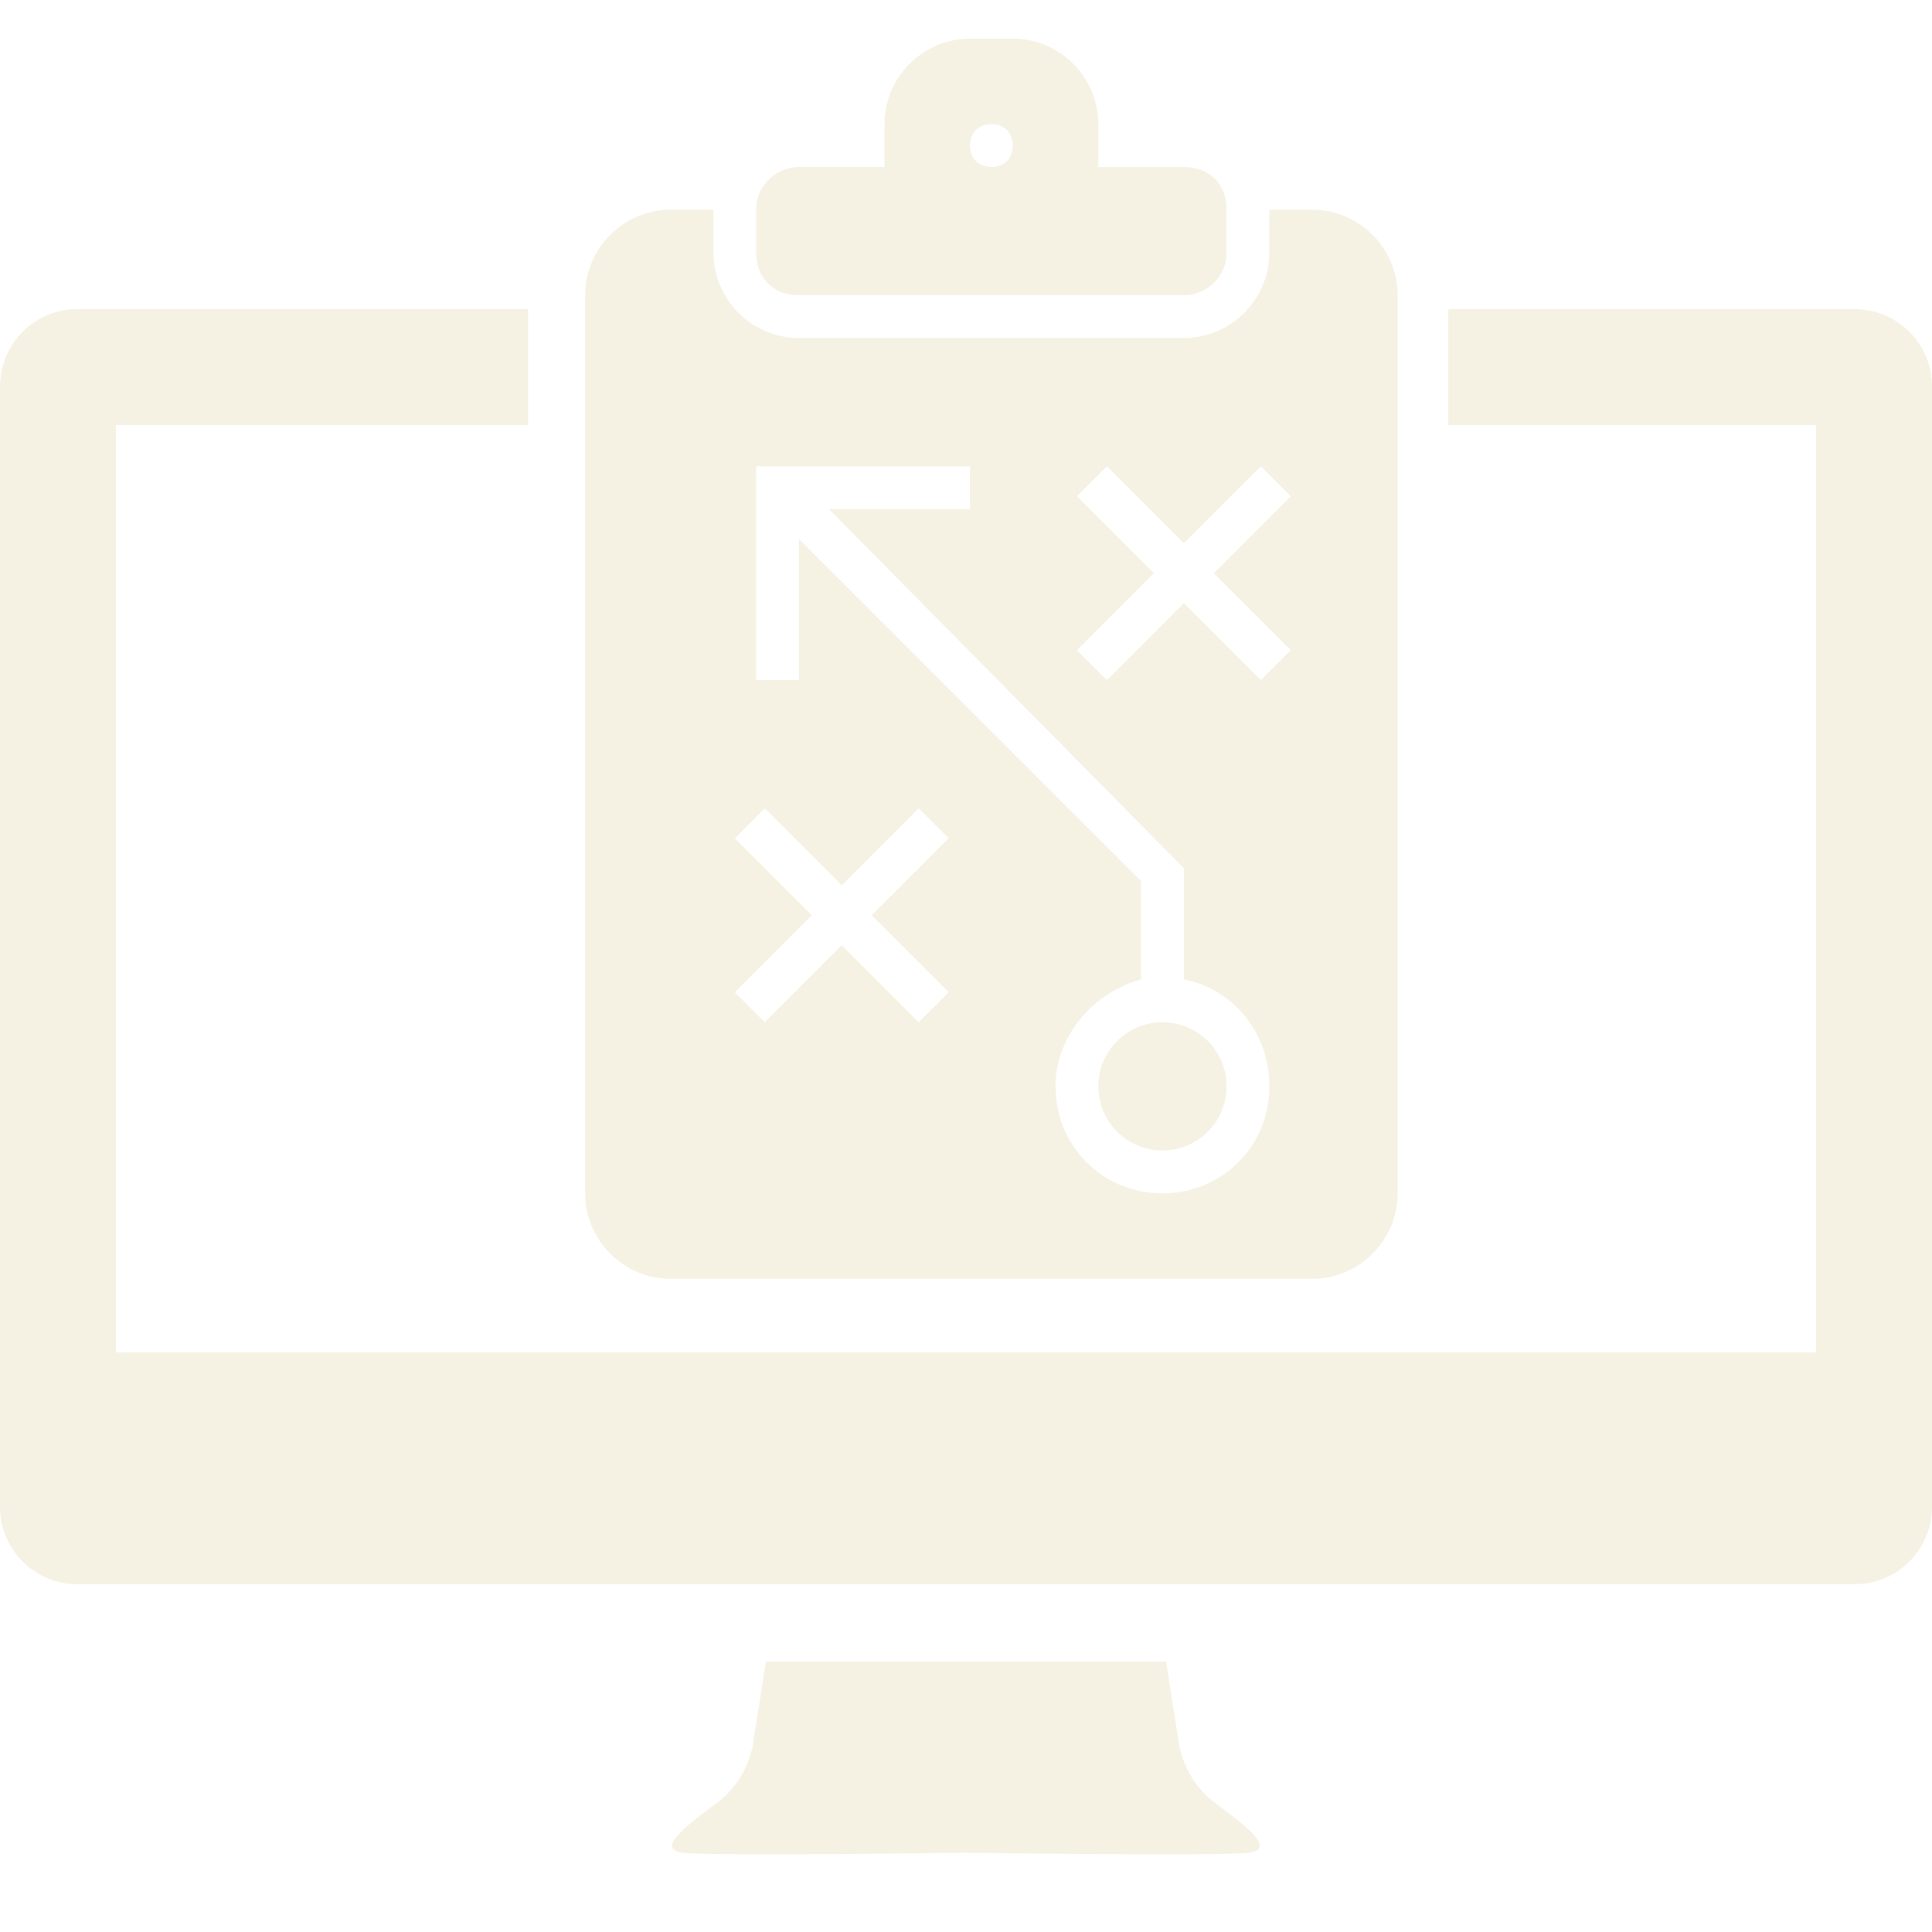
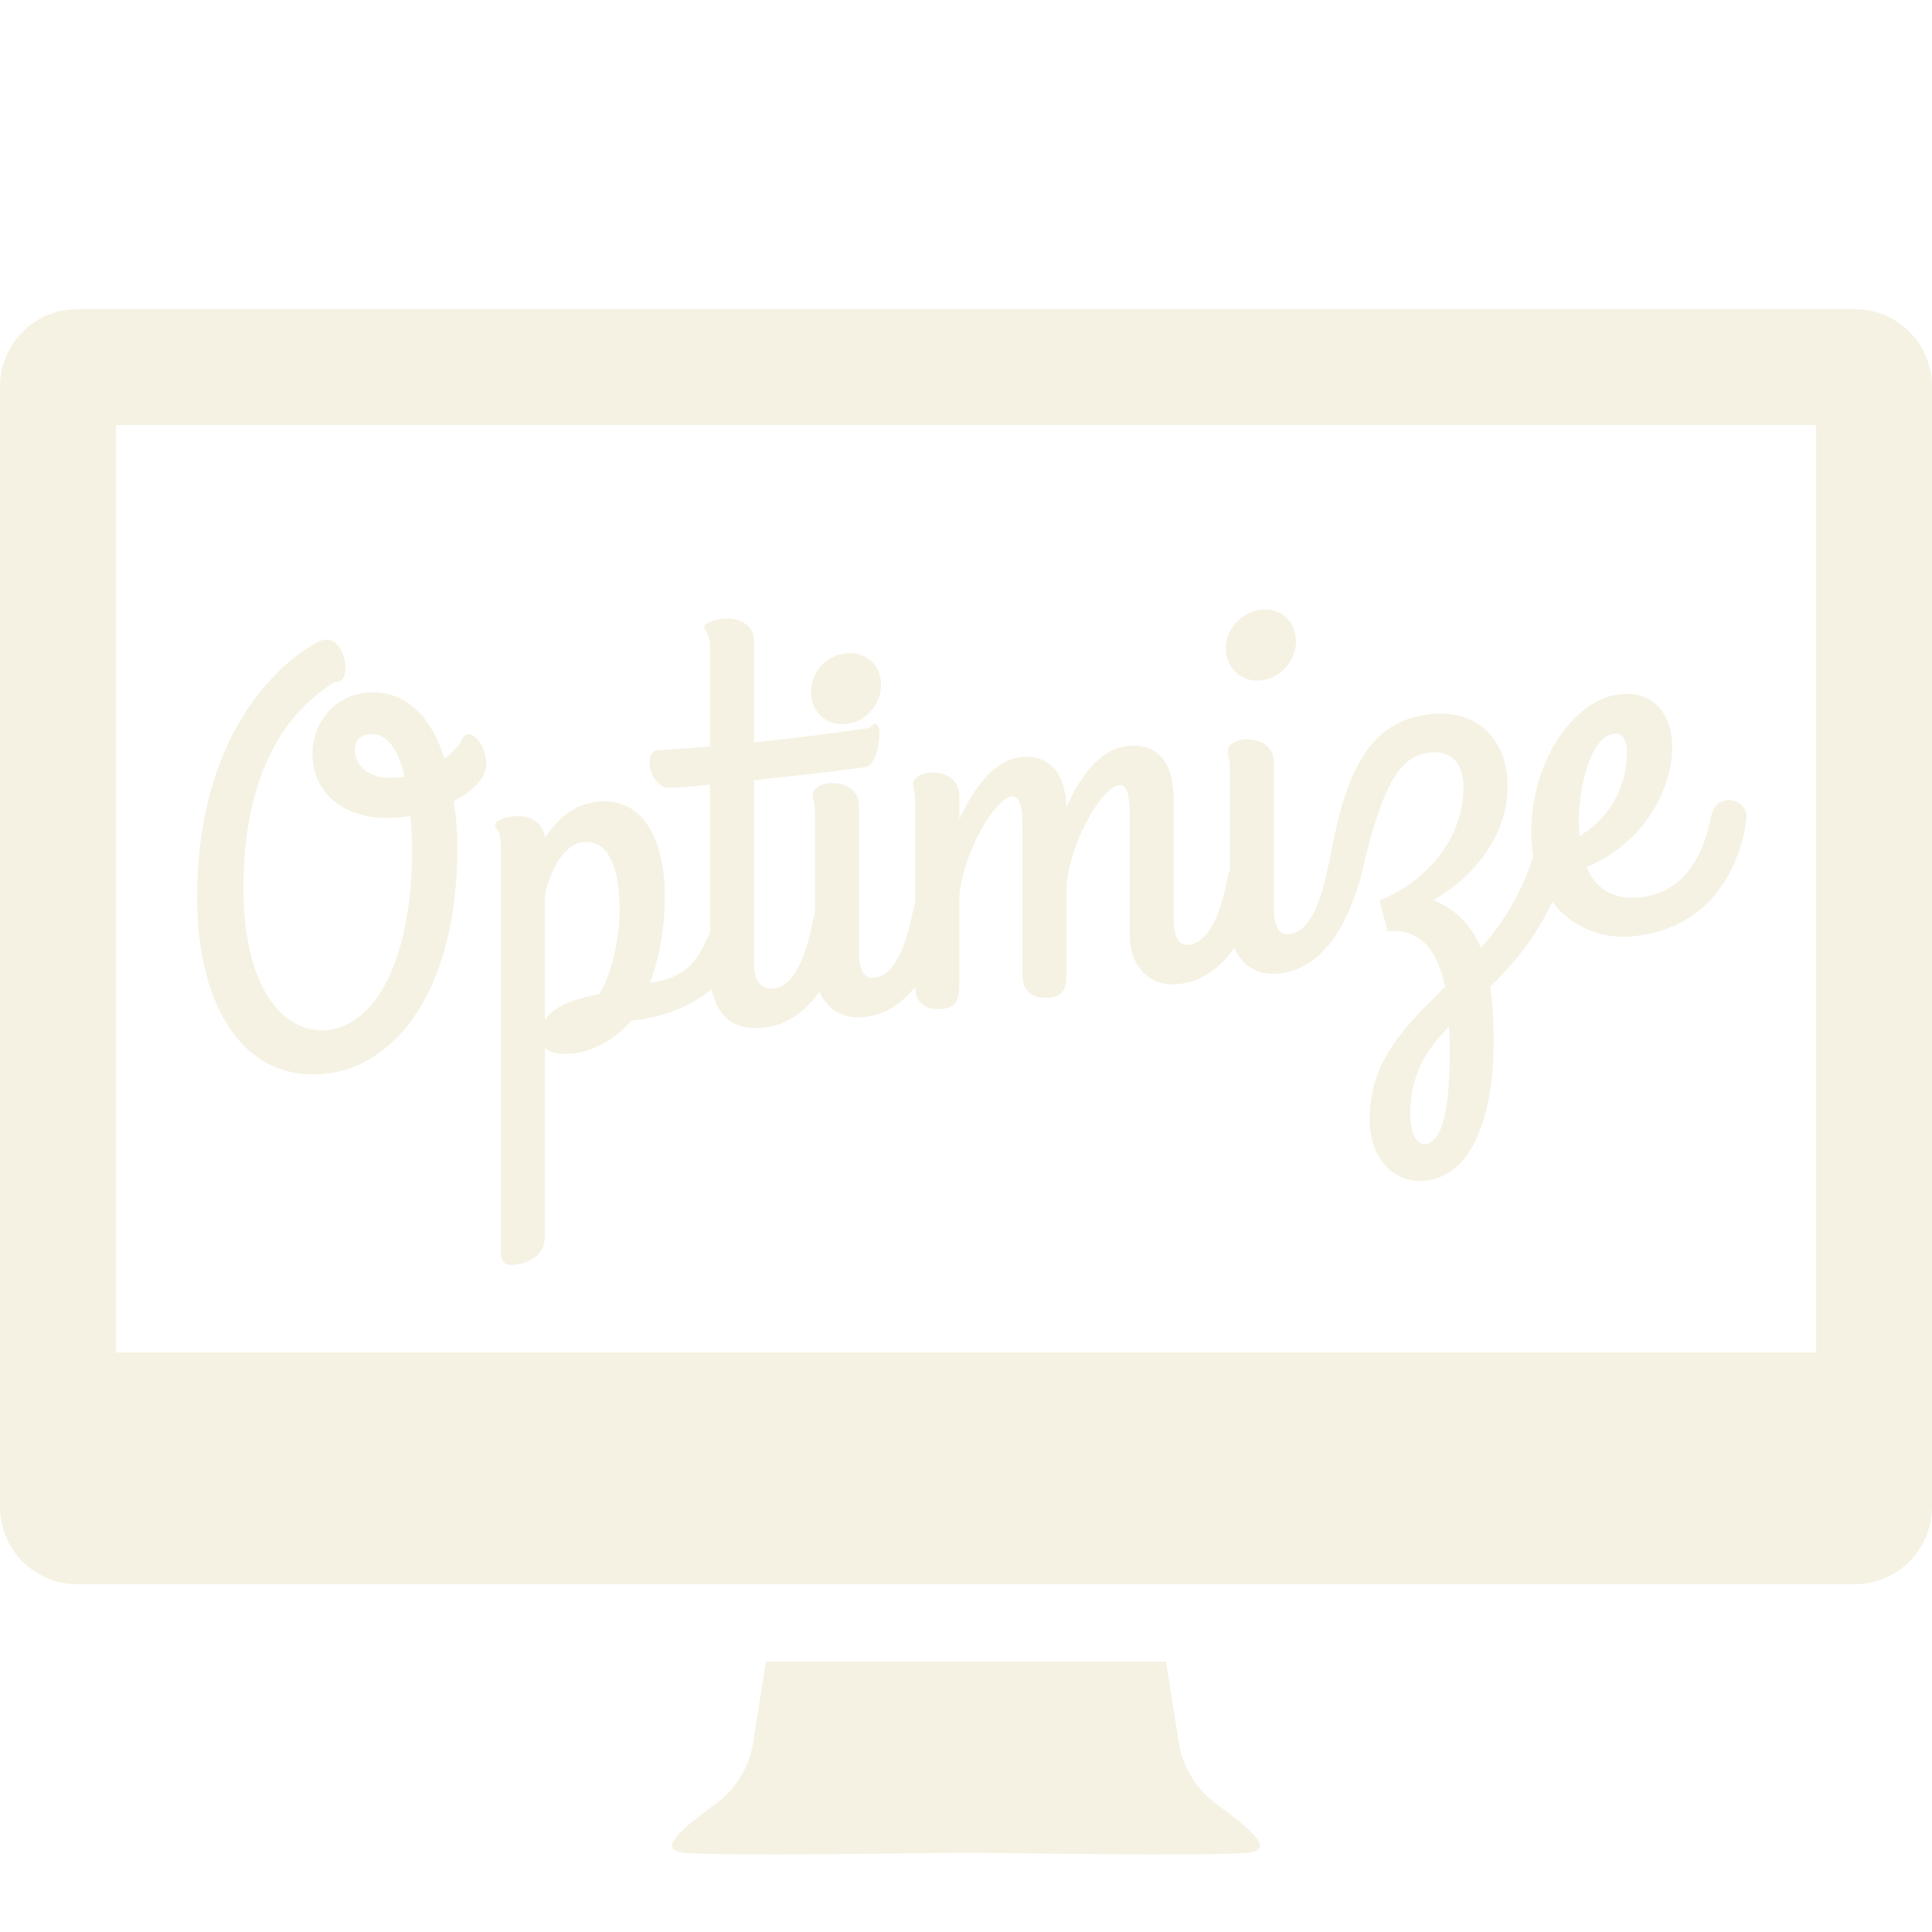
<svg xmlns="http://www.w3.org/2000/svg" version="1.1" id="Layer_1" x="0px" y="0px" width="100px" height="100px" viewBox="0 0 100 100" enable-background="new 0 0 100 100" xml:space="preserve">
-   <path fill="#F5F2E3" d="M62.925,93.344c-1.733-1.275-1.918-3.188-1.918-3.188L60.357,86H39.643l-0.652,4.152  c0,0-0.181,1.916-1.914,3.189c-1.732,1.274-3.099,2.368-1.732,2.555c1.317,0.178,13.74,0.016,14.656,0  c0.918,0.016,13.338,0.178,14.655,0C66.021,95.713,64.654,94.621,62.925,93.344z" />
+   <path fill="#F5F2E3" d="M62.925,93.344c-1.733-1.275-1.918-3.188-1.918-3.188L60.357,86H39.643l-0.652,4.152  c0,0-0.181,1.916-1.914,3.19c-1.732,1.274-3.099,2.368-1.732,2.554c1.317,0.178,13.74,0.016,14.656,0  c0.918,0.016,13.338,0.178,14.655,0C66.021,95.713,64.654,94.621,62.925,93.344z" />
+   <path fill="#F5F2E3" d="M96.001,16H88.5h-8.394h-2.05h-7.056h-2.999h-7.067h-2.047H9.833H4.001c-2.209,0-4,1.791-4,4v58  c0,2.209,1.791,4,4,4h92c2.209,0,4-1.791,4-4V20C100.001,17.791,98.21,16,96.001,16z M94.002,70h-88V22h3.832h23.063h2.048h8.421  h2.022h9.3h5.431h6.586h5.58h6.59h5.427H88.5h5.502V70z" />
  <g>
-     <path fill="#F5F2E3" d="M41.354,15.281h19.922c1.105,0,2.213-0.885,2.213-2.213v-2.213c0-1.328-0.885-2.213-2.213-2.213h-4.428   V6.427C56.849,3.992,54.856,2,52.423,2h-2.216c-2.434,0-4.426,1.992-4.426,4.427v2.214h-4.427c-1.106,0-2.213,0.885-2.213,2.213   v2.213C39.141,14.396,40.026,15.281,41.354,15.281z M51.315,6.427c0.664,0,1.107,0.443,1.107,1.107s-0.443,1.107-1.107,1.107   c-0.665,0-1.108-0.443-1.108-1.107S50.65,6.427,51.315,6.427z" />
-     <path fill="#F5F2E3" d="M67.917,10.854h-2.215l0,0v2.213c0,2.435-1.992,4.427-4.426,4.427H41.354c-2.435,0-4.427-1.992-4.427-4.427   v-2.213l0,0h-2.214c-2.435,0-4.427,1.992-4.427,4.427v46.485c0,2.434,1.992,4.426,4.427,4.426h33.204   c2.434,0,4.426-1.992,4.426-4.426V15.281C72.343,12.846,70.351,10.854,67.917,10.854z M49.102,51.361l-1.549,1.549l-3.985-3.985   l-3.984,3.985l-1.549-1.549l3.984-3.985l-3.984-3.984l1.549-1.55l3.984,3.984l3.985-3.984l1.549,1.55l-3.985,3.984L49.102,51.361z    M60.169,61.766c-3.1,0-5.533-2.436-5.533-5.535c0-2.656,1.992-4.869,4.426-5.533v-5.091L41.354,27.898v7.305h-2.213V24.135h11.066   v2.214h-7.303l18.373,18.593v5.756c2.434,0.443,4.426,2.656,4.426,5.533C65.702,59.33,63.269,61.766,60.169,61.766z M66.81,33.652   l-1.549,1.551l-3.984-3.985l-3.984,3.985l-1.551-1.551l3.984-3.983l-3.984-3.984l1.551-1.55l3.984,3.984l3.984-3.984l1.549,1.55   l-3.984,3.984L66.81,33.652z" />
-     <circle fill="#F5F2E3" cx="60.169" cy="56.23" r="3.32" />
+     <path fill="#F5F2E3" d="M21.244,42.245l-0.57,0.06c-2.49,0.262-4.5-0.997-4.5-3.307c0-1.56,1.11-2.966,2.73-3.137   c2.19-0.23,3.451,1.378,4.11,3.408c0.3-0.211,0.57-0.51,0.84-0.838c0.09-0.28,0.209-0.412,0.36-0.428   c0.419-0.044,0.959,0.709,0.959,1.519c0,0.75-0.689,1.423-1.68,1.947c0.12,0.827,0.181,1.63,0.181,2.351   c0,7.588-3.3,11.386-6.811,11.755c-4.381,0.46-6.66-3.71-6.66-9.08c0-10.2,6.06-13.177,6.3-13.292   c0.09-0.04,0.209-0.082,0.33-0.094c0.659-0.069,1.05,0.789,1.05,1.449c0,0.39-0.121,0.703-0.391,0.731   c-0.06,0.006-0.089,0.009-0.149-0.015c-1.05,0.71-4.74,2.988-4.74,10.668c0,5.43,2.22,7.596,4.35,7.372   c2.49-0.262,4.35-3.637,4.38-9.25C21.333,43.496,21.303,42.869,21.244,42.245z M20.944,40.207c-0.3-1.348-0.9-2.305-1.831-2.207   c-0.599,0.063-0.75,0.499-0.75,0.829c0,0.72,0.66,1.58,2.22,1.417L20.944,40.207z" />
+     <path fill="#F5F2E3" d="M28.203,54.234v9.748c0,1.11-0.991,1.425-1.59,1.487c-0.6,0.063-0.69-0.287-0.69-0.737V43.794   c0-0.87-0.3-0.899-0.3-1.109s0.54-0.387,0.96-0.431c0.959-0.101,1.59,0.434,1.62,1.12c0.63-0.966,1.47-1.745,2.73-1.877   c2.339-0.246,3.48,1.945,3.48,4.915c0,1.68-0.331,3.334-0.78,4.462c1.98-0.298,2.43-1.125,3.121-2.608   c0.27-0.599,0.419-0.854,0.689-0.882c0.51-0.054,1.08,0.606,1.08,1.026c0,1.38-1.86,4.005-5.85,4.424   c-0.81,0.956-1.98,1.588-3.03,1.698C28.922,54.607,28.443,54.479,28.203,54.234z M28.203,46.314v6.479   c0.419-0.674,1.44-1.081,2.82-1.346c0.72-1.125,1.05-3.2,1.05-4.311c0-2.76-0.87-3.659-1.89-3.552   C29.313,43.677,28.533,44.81,28.203,46.314z" />
+     <path fill="#F5F2E3" d="M36.752,38.635v-5.069c0-0.87-0.3-0.898-0.3-1.108s0.54-0.387,0.961-0.431   c0.989-0.104,1.62,0.429,1.62,1.149v5.25c1.83-0.192,3.931-0.443,5.971-0.748c0.84-0.987,0.569,1.921-0.21,2.032   c-2.4,0.312-4.171,0.499-5.761,0.666v9.51c0,0.96,0.39,1.339,1.02,1.273c1.2-0.126,1.74-2.103,2.01-3.452   c0.119-0.643,0.42-0.943,0.72-0.975c0.479-0.05,1.05,0.549,1.05,1.119c0,0.03,0,0.09-0.03,0.213c-0.51,2.033-1.709,4.86-4.29,5.13   c-1.62,0.171-2.76-0.67-2.76-3.04v-9.539c-1.32,0.139-2.07,0.157-2.07,0.157c-0.96,0.101-1.5-1.852-0.63-1.944   C34.053,38.829,35.132,38.776,36.752,38.635z" />
+     <path fill="#F5F2E3" d="M41.973,35.836c0-1.05,0.81-1.914,1.799-2.018c1.052-0.11,1.831,0.587,1.831,1.637   c0,0.99-0.779,1.912-1.831,2.022C42.783,37.581,41.973,36.826,41.973,35.836z M44.463,49.314c0,0.27,0,1.38,0.779,1.299   c1.2-0.127,1.74-2.104,2.011-3.452c0.359-1.868,1.979-0.628,1.739,0.357c-0.54,2.036-1.709,4.858-4.29,5.13   c-1.59,0.168-2.521-1.025-2.521-2.554v-8.01c0-0.57-0.119-0.737-0.119-0.947c0-0.301,0.359-0.548,0.78-0.593   c0.989-0.104,1.62,0.43,1.62,1.15V49.314z" />
+     <path fill="#F5F2E3" d="M60.992,50.937c-1.59,0.167-2.52-1.025-2.52-2.554v-6.09c0-0.931-0.061-1.704-0.57-1.65   c-0.811,0.085-2.52,2.845-2.699,5.233v4.38c0,0.571,0.029,1.287-0.84,1.378c-0.602,0.063-1.441-0.059-1.441-1.169v-7.589   c0-0.931-0.061-1.704-0.57-1.65c-0.809,0.085-2.52,2.845-2.7,5.233v4.38c0,0.57,0.03,1.286-0.84,1.378   c-0.601,0.063-1.44-0.059-1.44-1.169v-9.509c0-0.57-0.119-0.737-0.119-0.947c0-0.301,0.359-0.548,0.779-0.593   c0.99-0.104,1.62,0.431,1.62,1.15v1.26c0.78-1.702,1.831-3.072,3.18-3.214c1.801-0.189,2.311,1.227,2.371,2.571   c0.75-1.669,1.799-3.01,3.148-3.151c1.951-0.205,2.4,1.398,2.4,2.778v6.21c0,0.27,0,1.38,0.781,1.298   c1.199-0.126,1.738-2.103,2.01-3.451c0.119-0.643,0.42-0.944,0.721-0.976c0.479-0.05,1.049,0.549,1.049,1.119   c0,0.03,0,0.09-0.029,0.213C64.742,47.842,63.572,50.666,60.992,50.937z" />
+     <path fill="#F5F2E3" d="M63.451,33.579c0-1.05,0.811-1.914,1.801-2.018c1.051-0.11,1.83,0.587,1.83,1.637   c0,0.99-0.779,1.912-1.83,2.022C64.262,35.324,63.451,34.569,63.451,33.579z M65.941,47.057c0,0.27,0,1.38,0.781,1.298   c1.199-0.126,1.74-2.103,2.01-3.452c0.359-1.868,1.98-0.628,1.74,0.357c-0.541,2.036-1.709,4.859-4.291,5.13   c-1.59,0.167-2.52-1.025-2.52-2.554v-8.01c0-0.57-0.119-0.737-0.119-0.947c0-0.301,0.359-0.549,0.779-0.593   c0.99-0.104,1.619,0.43,1.619,1.15V47.057z" />
+     <path fill="#F5F2E3" d="M74.793,51.076c-0.33-1.645-1.141-3.06-2.971-2.868l-0.42-1.606c2.1-0.82,4.35-2.917,4.35-5.917   c0-1.021-0.539-1.863-1.709-1.74c-1.5,0.157-2.432,1.395-3.541,6.161c-0.42,1.754-1.83,0.163-1.68-0.603   c0.75-4.008,1.74-7.173,5.221-7.539c2.52-0.265,3.99,1.41,3.99,3.72c0,2.521-1.711,4.71-3.84,5.894   c1.139,0.51,1.949,1.234,2.459,2.501c1.17-1.353,2.25-3.027,2.881-5.312c0.18-0.649,0.42-0.944,0.721-0.975   c0.479-0.051,1.049,0.549,1.049,1.119c0,0.03,0,0.18-0.029,0.303c-0.99,3.404-2.582,5.341-4.141,6.855   c0.121,0.797,0.18,1.751,0.18,2.861c0,3.149-0.811,6.895-3.541,7.182c-1.68,0.177-2.879-1.228-2.879-3.147   C70.893,54.847,72.752,53.121,74.793,51.076z M75.002,53.125c-1.17,1.203-2.01,2.49-2.01,4.53c0,0.931,0.301,1.618,0.779,1.568   c1.141-0.12,1.262-3.013,1.262-4.633C75.033,54.171,75.033,53.661,75.002,53.125z" />
+     <path fill="#F5F2E3" d="M82.111,44.877c0.42,0.976,1.23,1.731,2.789,1.567c2.34-0.246,3.301-2.297,3.662-4.165   c0.27-1.378,1.949-0.955,1.83,0.107c-0.211,1.852-1.412,5.608-5.822,6.072c-2.729,0.287-5.309-1.631-5.309-5.381   c0-3.81,2.279-6.9,4.59-7.143c1.68-0.177,2.699,0.947,2.699,2.747C86.551,40.901,85.021,43.701,82.111,44.877z M81.752,43.266   c1.5-0.848,2.459-2.509,2.459-4.309c0-0.66-0.24-1.025-0.629-0.984c-1.471,0.155-1.92,3.501-1.861,4.756   C81.721,42.908,81.752,43.085,81.752,43.266z" />
  </g>
-   <path fill="#F5F2E3" d="M96.001,16h-8.672h-3.813h-8.551v6h3.037h9.327h6.673v48h-88V22h21.332v-6H4.001c-2.209,0-4,1.791-4,4v58  c0,2.209,1.791,4,4,4h92c2.209,0,4-1.791,4-4V20C100.001,17.791,98.21,16,96.001,16z" />
</svg>
